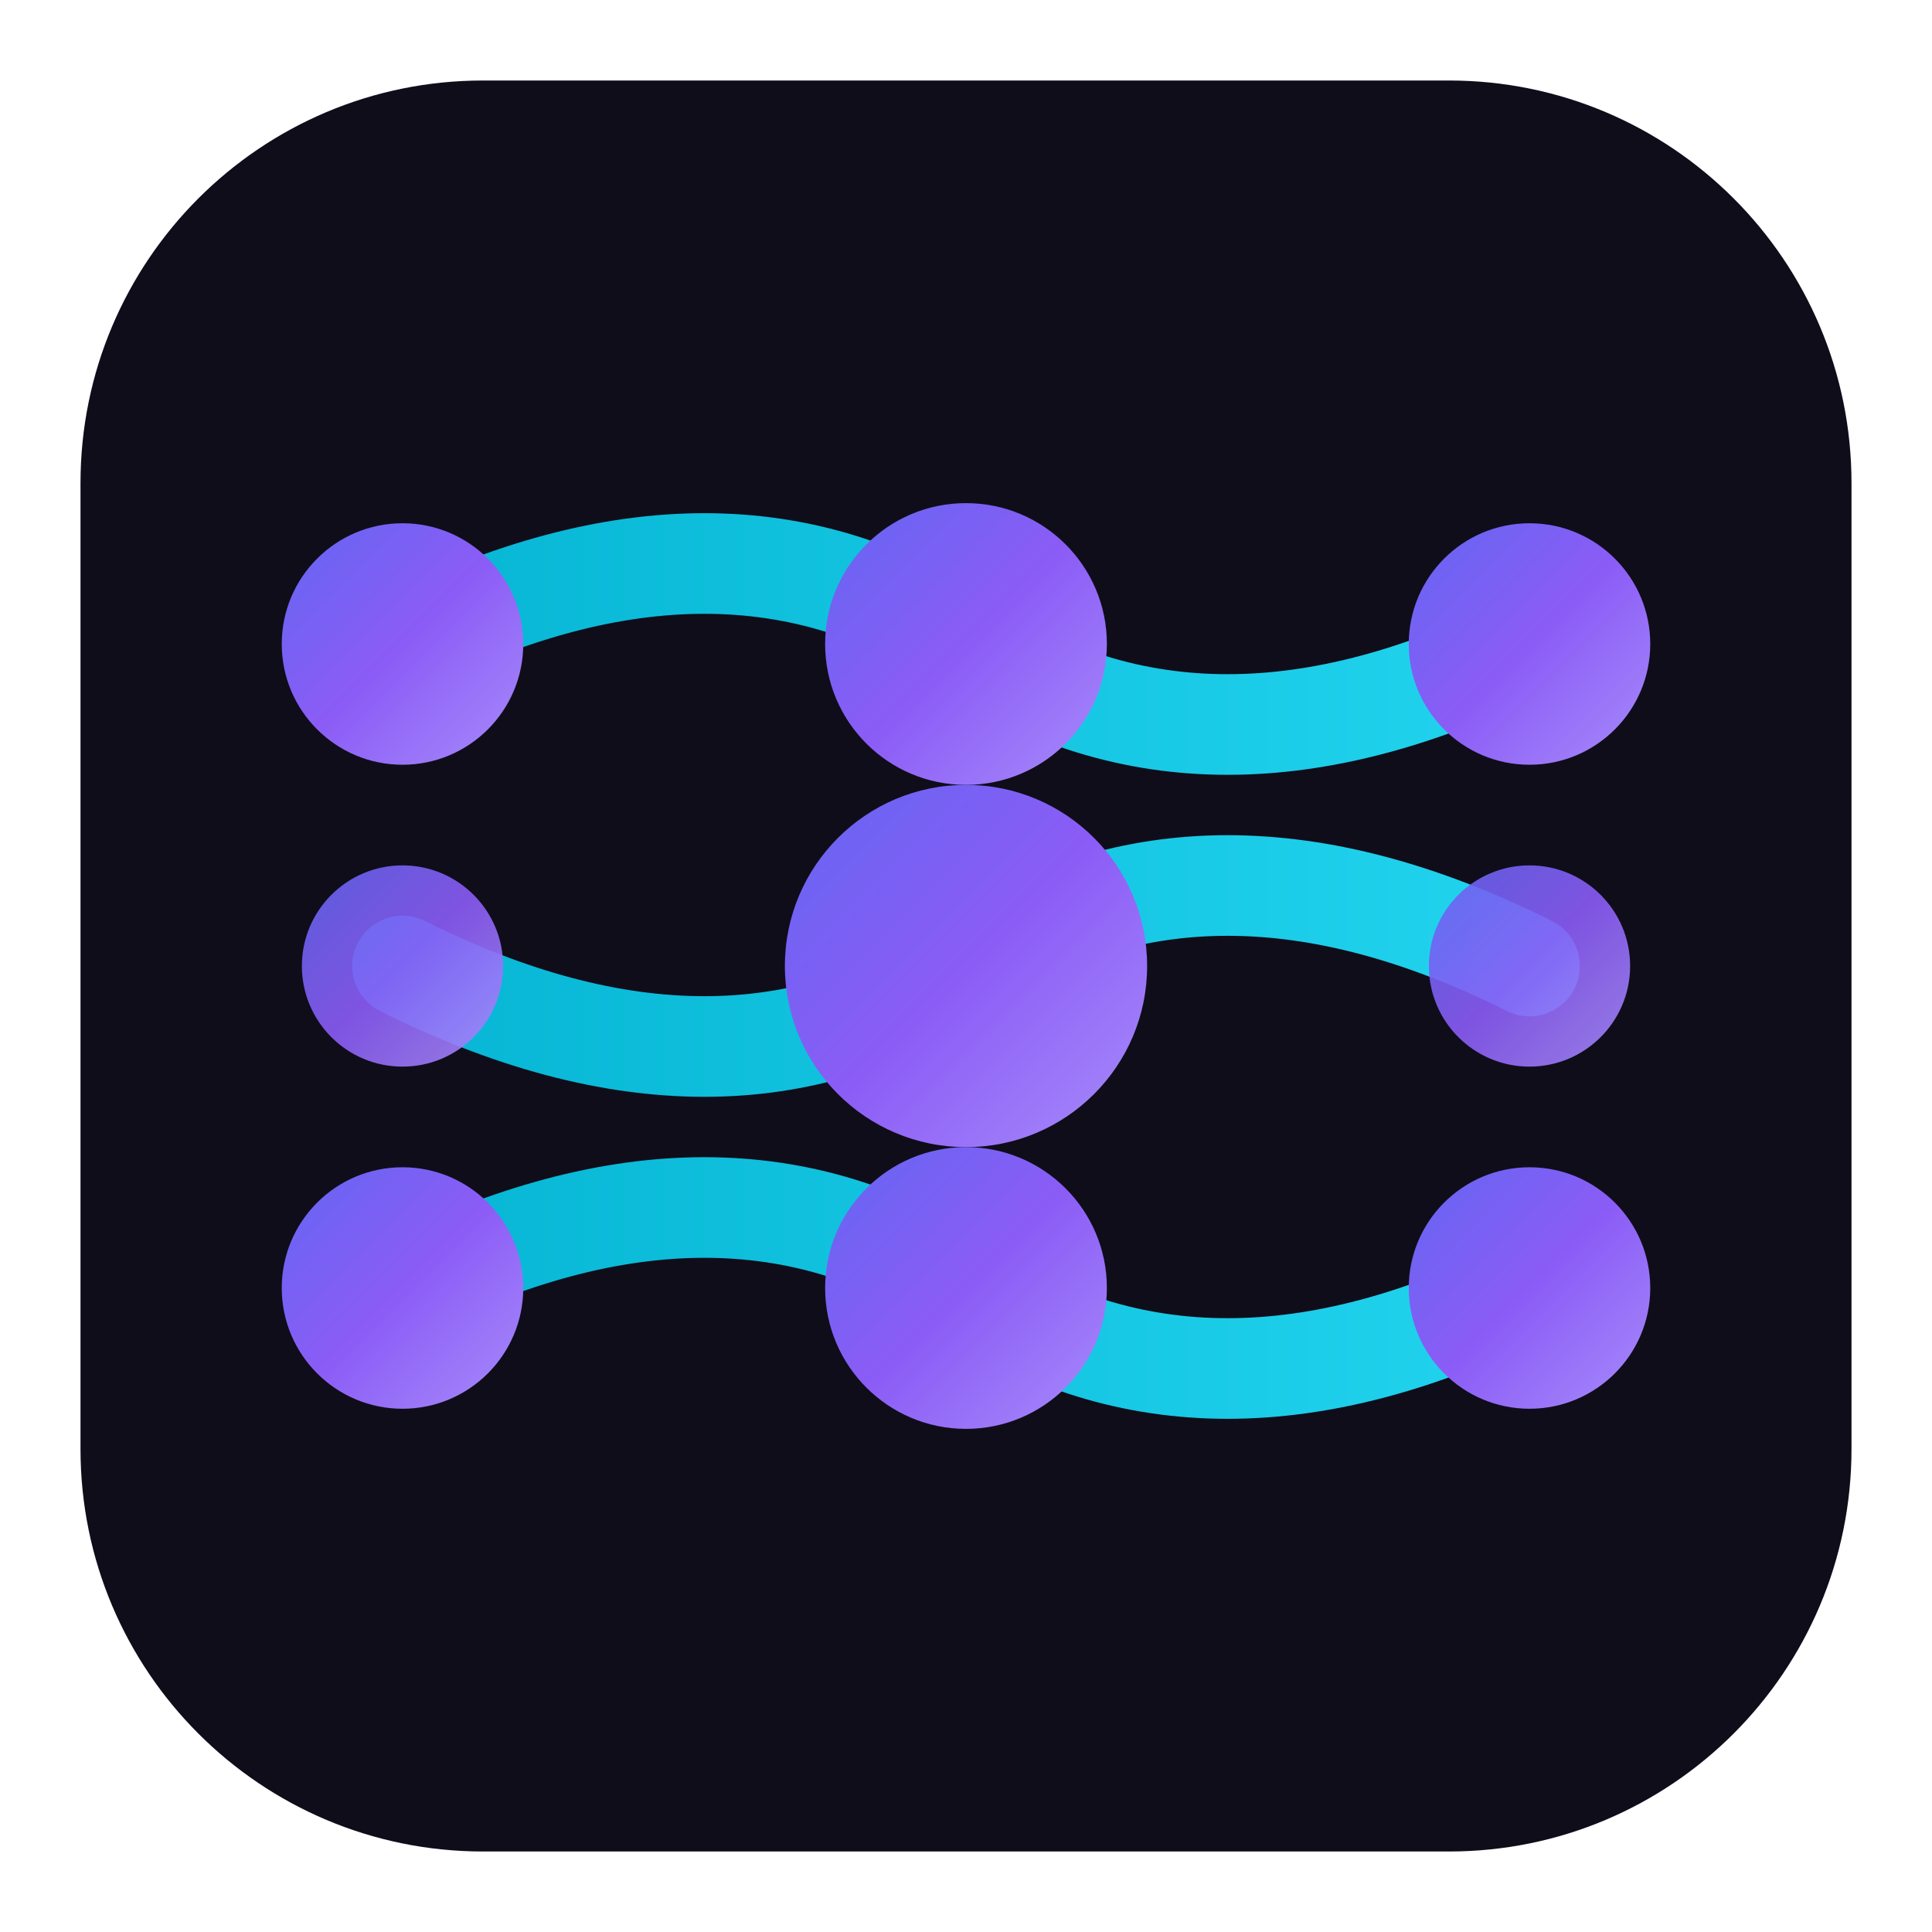
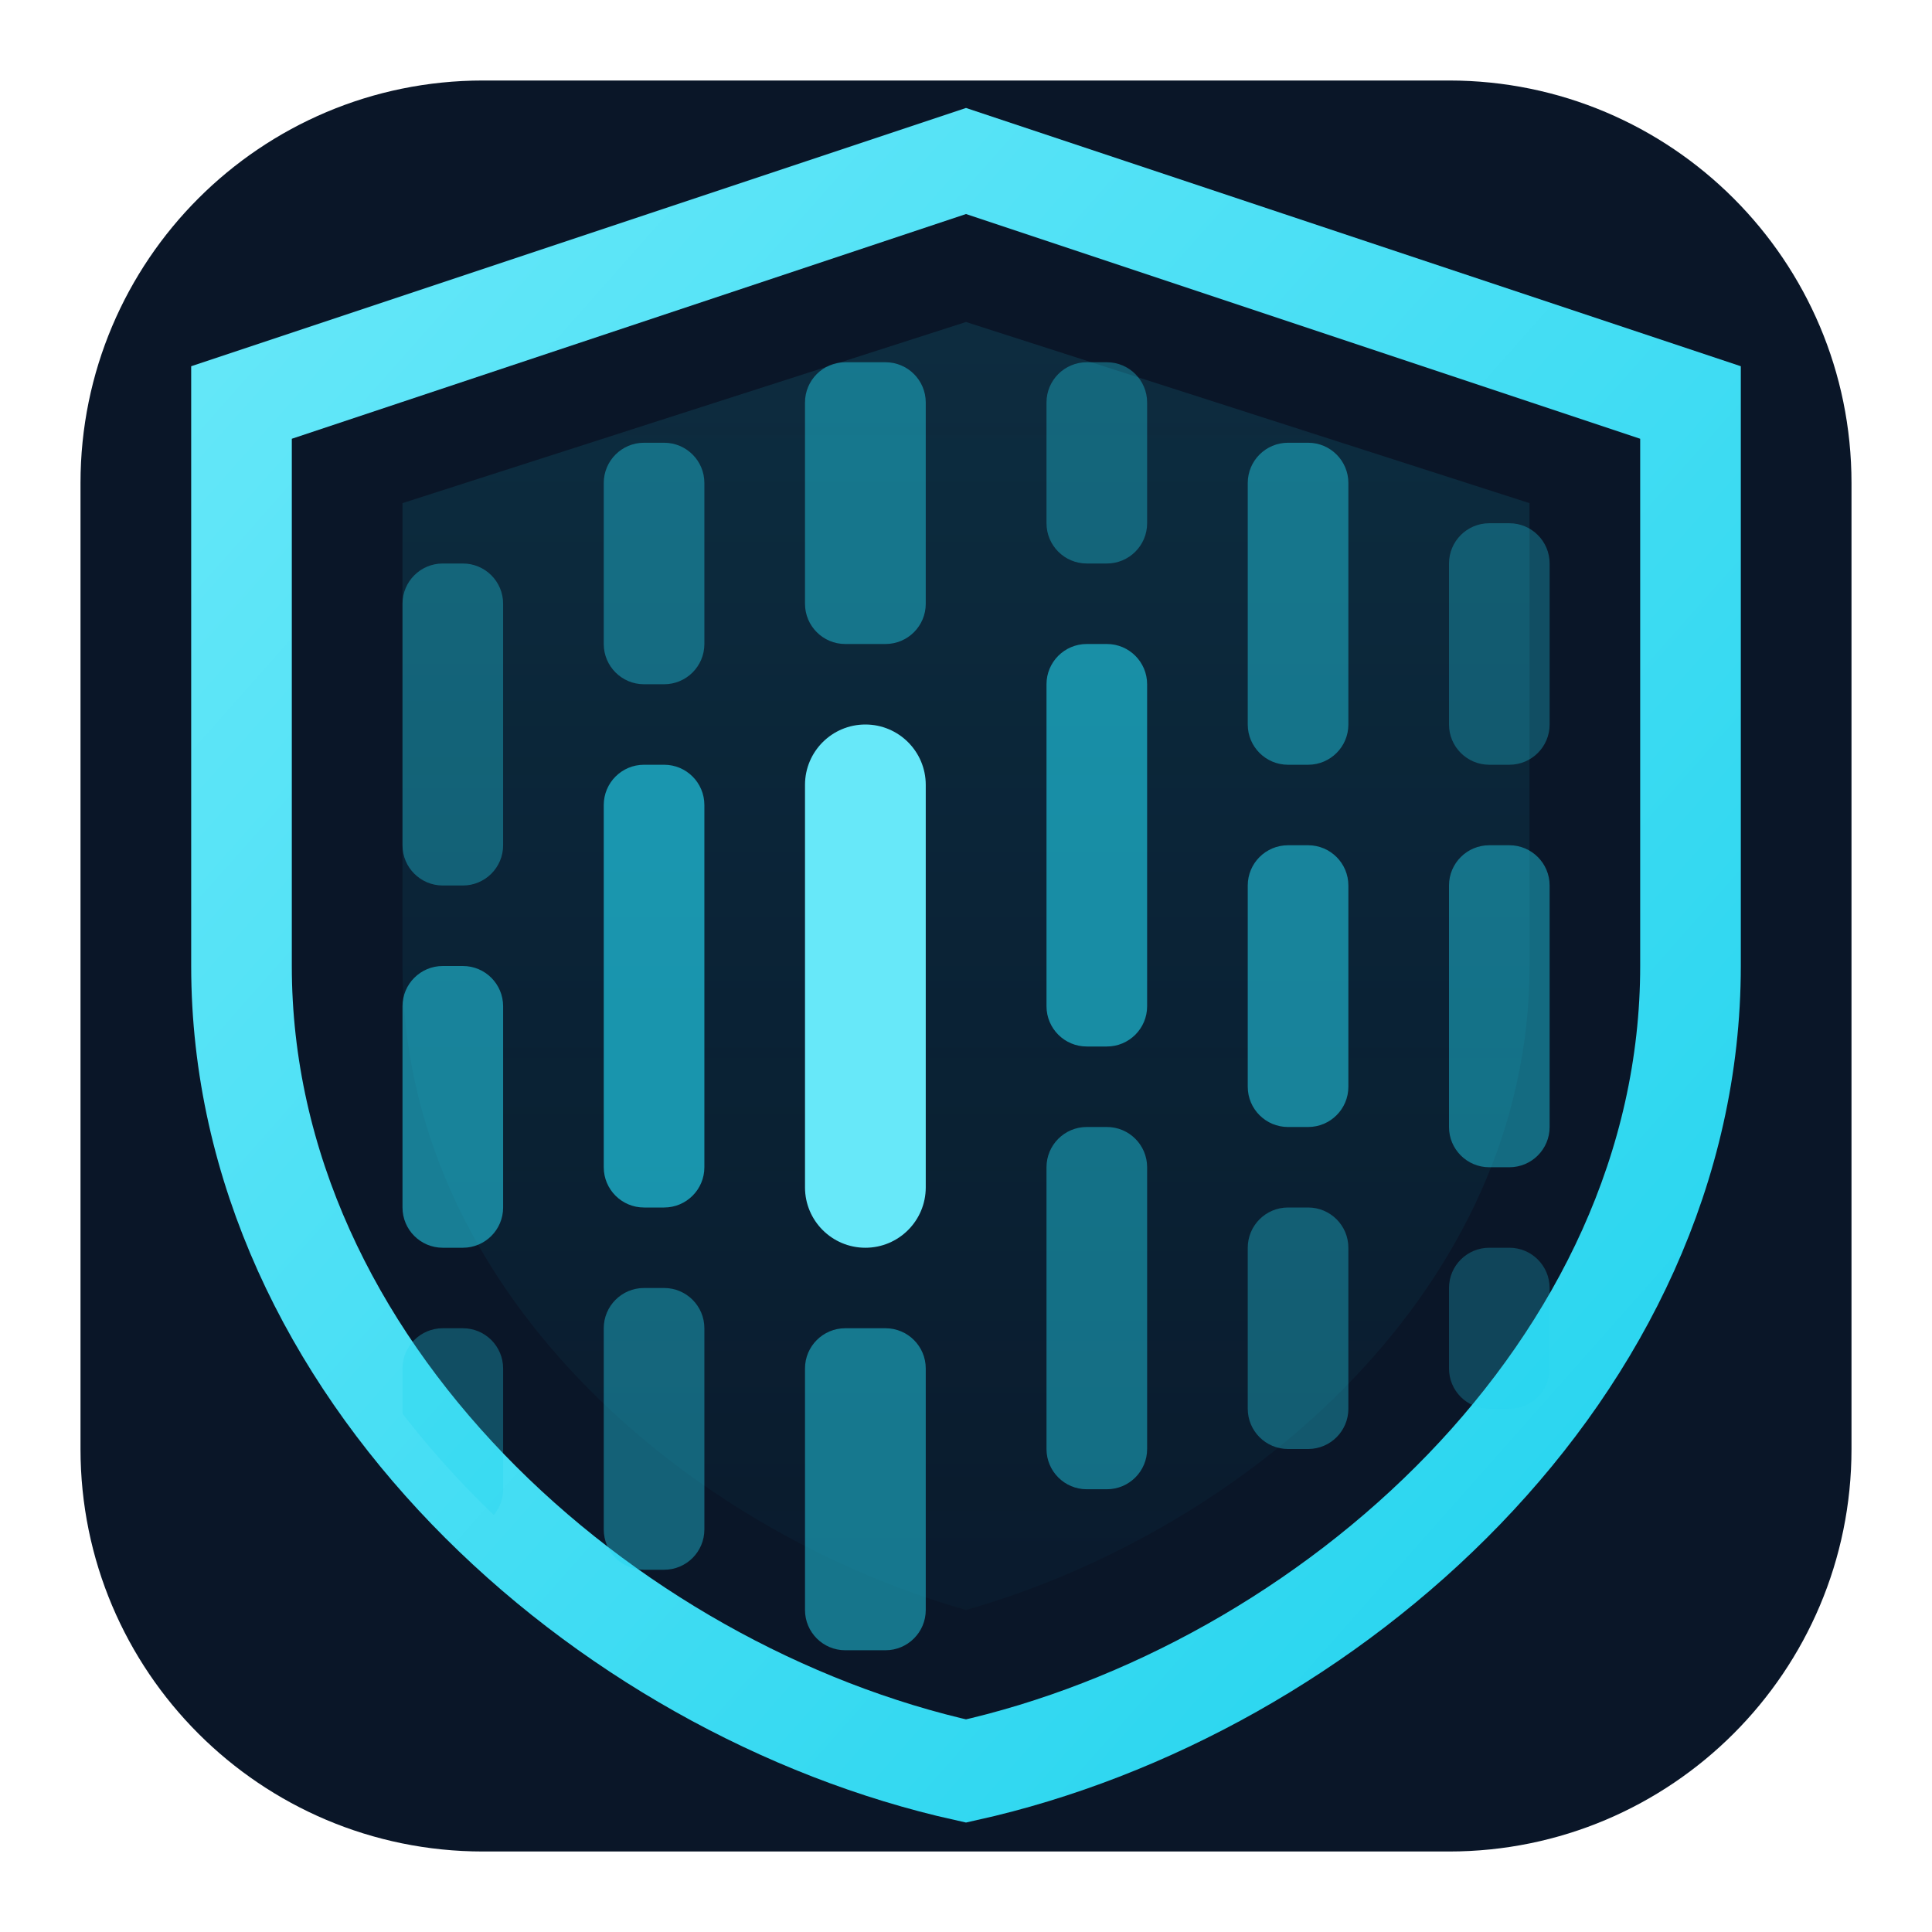
<svg xmlns="http://www.w3.org/2000/svg" viewBox="0 0 48 48" fill="none">
  <defs>
-     <linearGradient id="nodeGrad" x1="0%" y1="0%" x2="100%" y2="100%">
-       <stop offset="0%" stop-color="#6366F1" />
-       <stop offset="50%" stop-color="#8B5CF6" />
-       <stop offset="100%" stop-color="#A78BFA" />
+     <linearGradient id="shield-stroke-icon" x1="0%" y1="0%" x2="100%" y2="100%">
+       <stop offset="0%" stop-color="#67e8f9" />
+       <stop offset="100%" stop-color="#22d3ee" />
    </linearGradient>
-     <linearGradient id="threadGrad" x1="0%" y1="0%" x2="100%" y2="0%">
-       <stop offset="0%" stop-color="#06B6D4" />
-       <stop offset="100%" stop-color="#22D3EE" />
+     <linearGradient id="shield-fill-icon" x1="0%" y1="0%" x2="0%" y2="100%">
+       <stop offset="0%" stop-color="#22d3ee" stop-opacity="0.12" />
+       <stop offset="100%" stop-color="#06b6d4" stop-opacity="0.03" />
    </linearGradient>
+     <clipPath id="shield-clip-icon">
+       <path d="M24 4 L42 10 L42 24 C42 34 33 42 24 44 C15 42 6 34 6 24 L6 10 Z" />
+     </clipPath>
  </defs>
-   <rect x="2" y="2" width="44" height="44" rx="10" fill="#0F0D1A" />
-   <path d="M10 16 Q18 12, 24 16 Q30 20, 38 16" stroke="url(#threadGrad)" stroke-width="2.5" fill="none" stroke-linecap="round" />
-   <path d="M10 24 Q18 28, 24 24 Q30 20, 38 24" stroke="url(#threadGrad)" stroke-width="2.5" fill="none" stroke-linecap="round" />
-   <path d="M10 32 Q18 28, 24 32 Q30 36, 38 32" stroke="url(#threadGrad)" stroke-width="2.5" fill="none" stroke-linecap="round" />
-   <circle cx="10" cy="16" r="3" fill="url(#nodeGrad)" />
-   <circle cx="24" cy="16" r="3.5" fill="url(#nodeGrad)" />
-   <circle cx="38" cy="16" r="3" fill="url(#nodeGrad)" />
-   <circle cx="10" cy="24" r="2.5" fill="url(#nodeGrad)" opacity="0.9" />
-   <circle cx="24" cy="24" r="4.5" fill="url(#nodeGrad)" />
-   <circle cx="38" cy="24" r="2.5" fill="url(#nodeGrad)" opacity="0.9" />
-   <circle cx="10" cy="32" r="3" fill="url(#nodeGrad)" />
-   <circle cx="24" cy="32" r="3.5" fill="url(#nodeGrad)" />
-   <circle cx="38" cy="32" r="3" fill="url(#nodeGrad)" />
+   <rect x="2" y="2" width="44" height="44" rx="10" fill="#0a1628" />
+   <path d="M24 4 L42 10 L42 24 C42 34 33 42 24 44 C15 42 6 34 6 24 L6 10 Z" fill="none" stroke="url(#shield-stroke-icon)" stroke-width="2.5" />
+   <path d="M24 8 L38 12.5 L38 24 C38 32 31 38 24 40 C17 38 10 32 10 24 L10 12.5 Z" fill="url(#shield-fill-icon)" />
+   <g clip-path="url(#shield-clip-icon)">
+     <rect x="10" y="14" width="2.5" height="8" rx="1" fill="#22d3ee" opacity="0.35" />
+     <rect x="10" y="24" width="2.5" height="7" rx="1" fill="#22d3ee" opacity="0.55" />
+     <rect x="10" y="33" width="2.5" height="5" rx="1" fill="#22d3ee" opacity="0.3" />
+     <rect x="15" y="11" width="2.5" height="6" rx="1" fill="#22d3ee" opacity="0.4" />
+     <rect x="15" y="19" width="2.5" height="11" rx="1" fill="#22d3ee" opacity="0.65" />
+     <rect x="15" y="32" width="2.5" height="7" rx="1" fill="#22d3ee" opacity="0.4" />
+     <rect x="20" y="9" width="3" height="7" rx="1" fill="#22d3ee" opacity="0.45" />
+     <rect x="20" y="18" width="3" height="13" rx="1.5" fill="#67e8f9" />
+     <rect x="20" y="33" width="3" height="8" rx="1" fill="#22d3ee" opacity="0.5" />
+     <rect x="26" y="9" width="2.5" height="5" rx="1" fill="#22d3ee" opacity="0.35" />
+     <rect x="26" y="16" width="2.5" height="10" rx="1" fill="#22d3ee" opacity="0.6" />
+     <rect x="26" y="28" width="2.5" height="9" rx="1" fill="#22d3ee" opacity="0.45" />
+     <rect x="31" y="11" width="2.5" height="8" rx="1" fill="#22d3ee" opacity="0.45" />
+     <rect x="31" y="21" width="2.5" height="7" rx="1" fill="#22d3ee" opacity="0.55" />
+     <rect x="31" y="30" width="2.5" height="6" rx="1" fill="#22d3ee" opacity="0.35" />
+     <rect x="36" y="13" width="2.5" height="6" rx="1" fill="#22d3ee" opacity="0.3" />
+     <rect x="36" y="21" width="2.5" height="8" rx="1" fill="#22d3ee" opacity="0.45" />
+     <rect x="36" y="31" width="2.5" height="4" rx="1" fill="#22d3ee" opacity="0.25" />
+   </g>
</svg>
